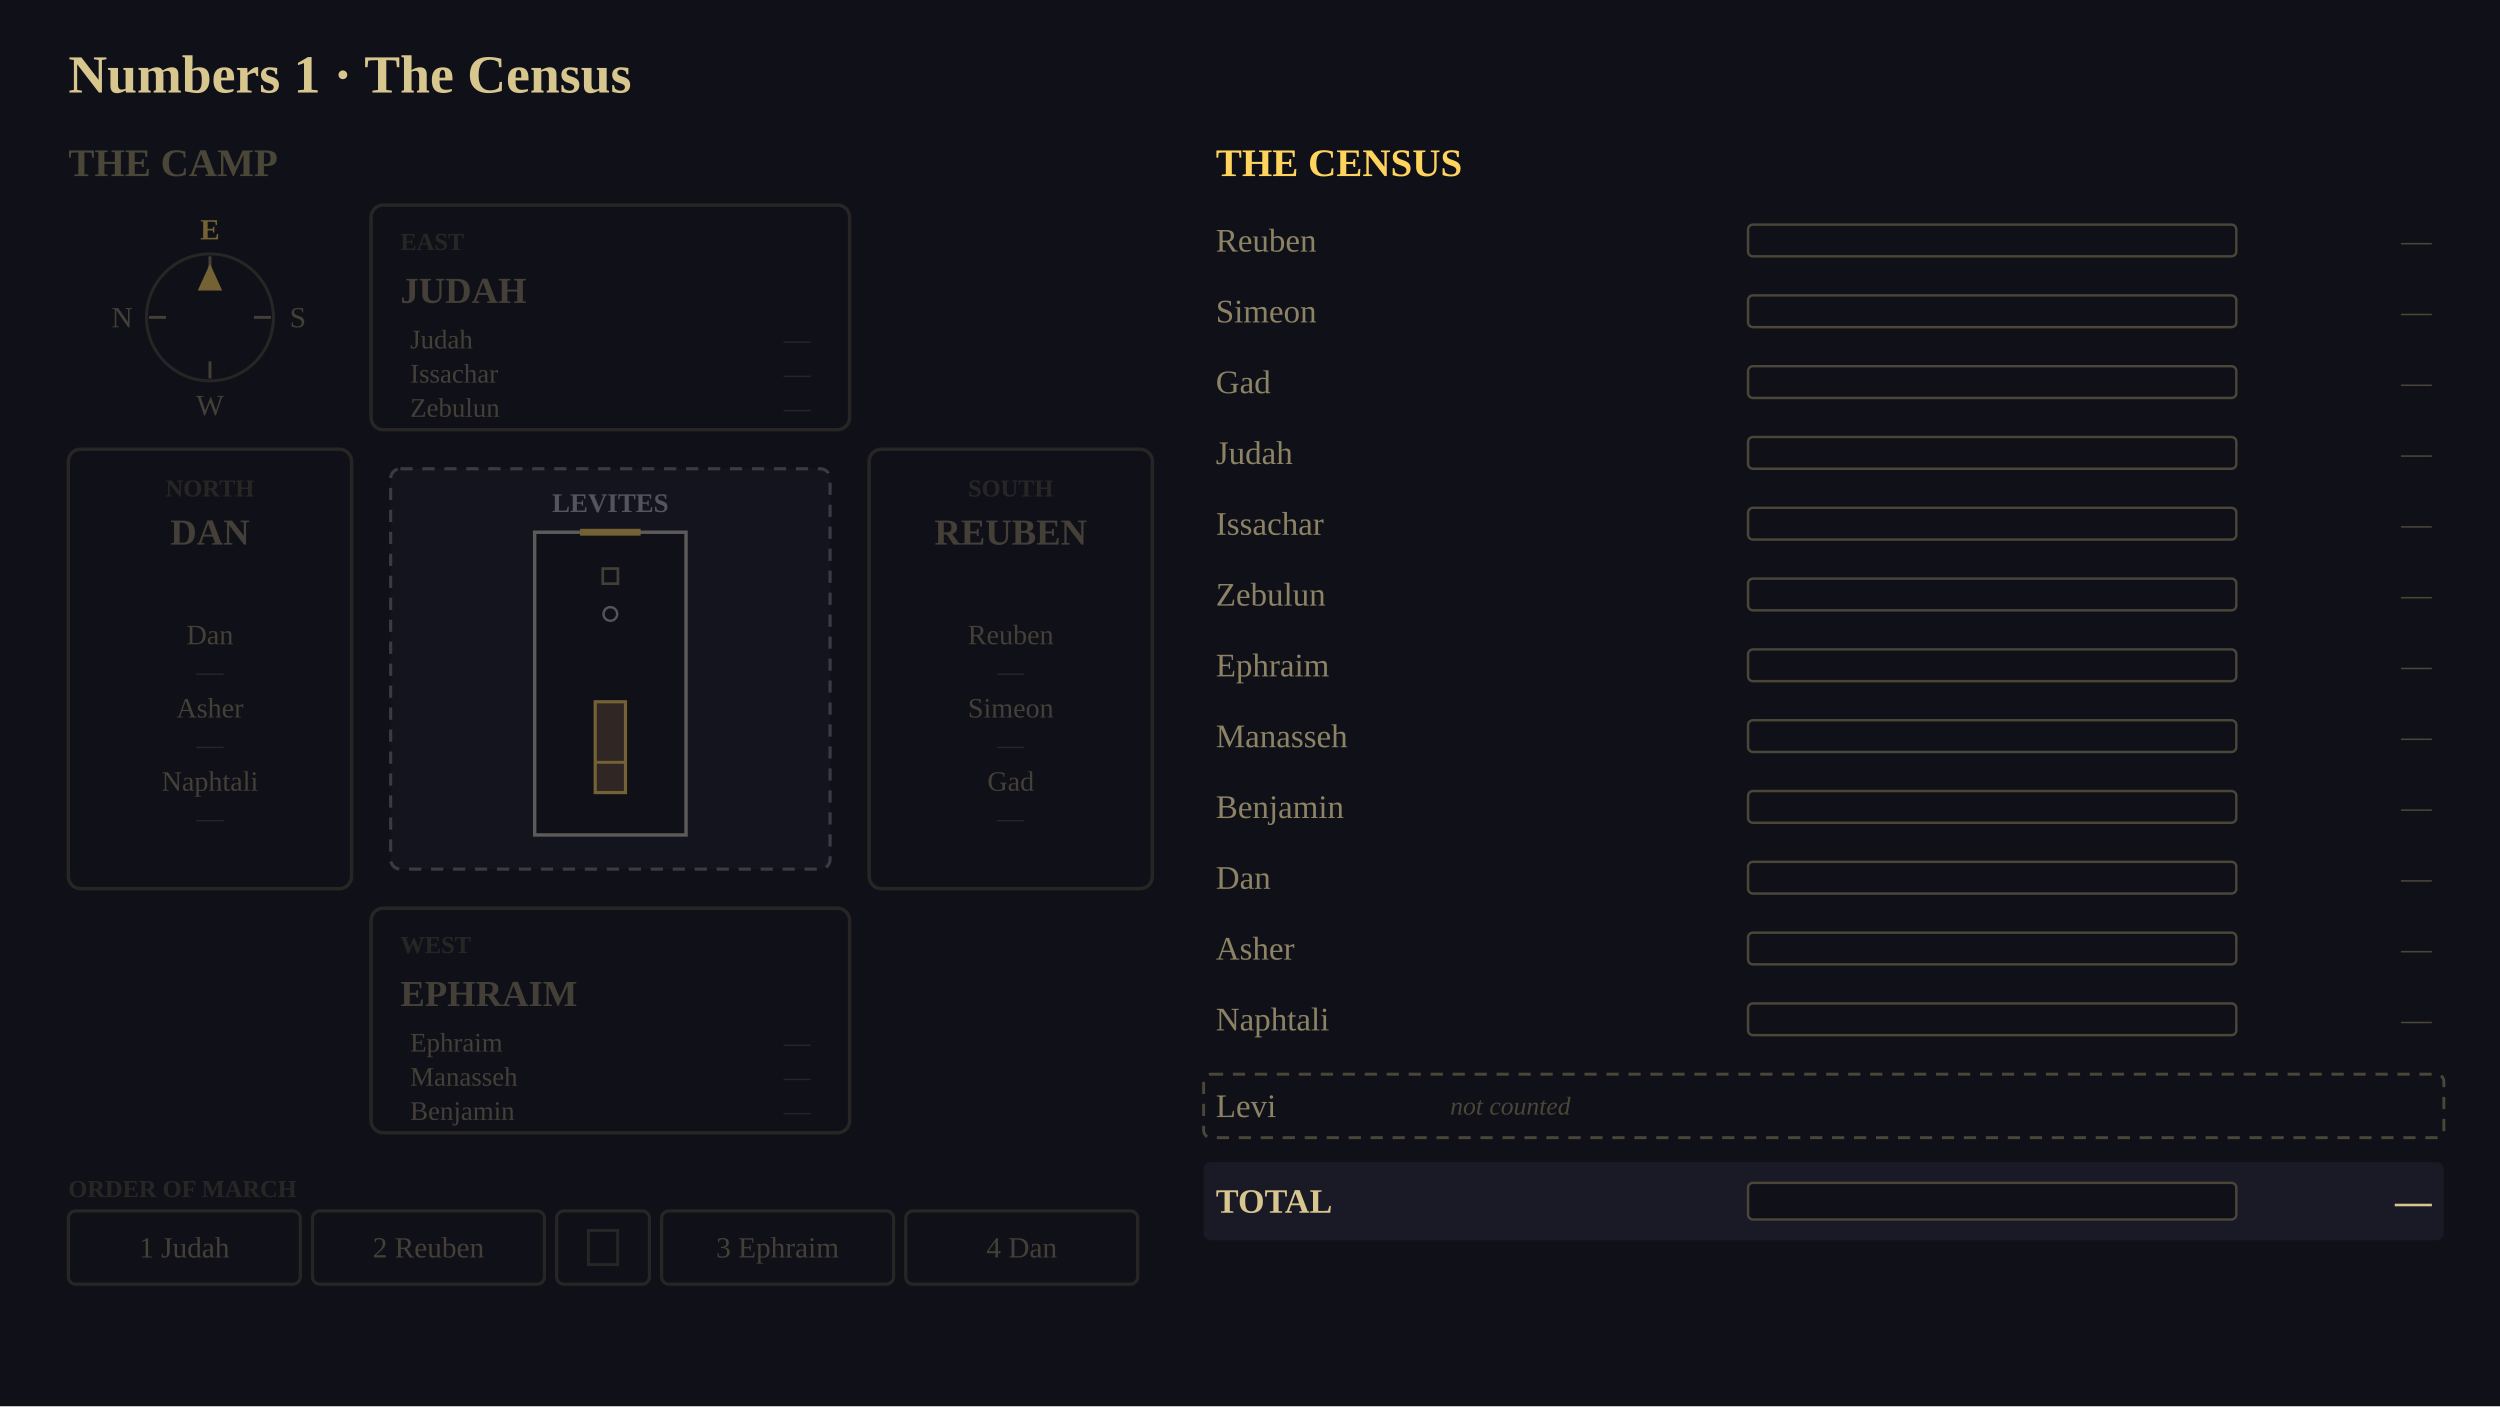
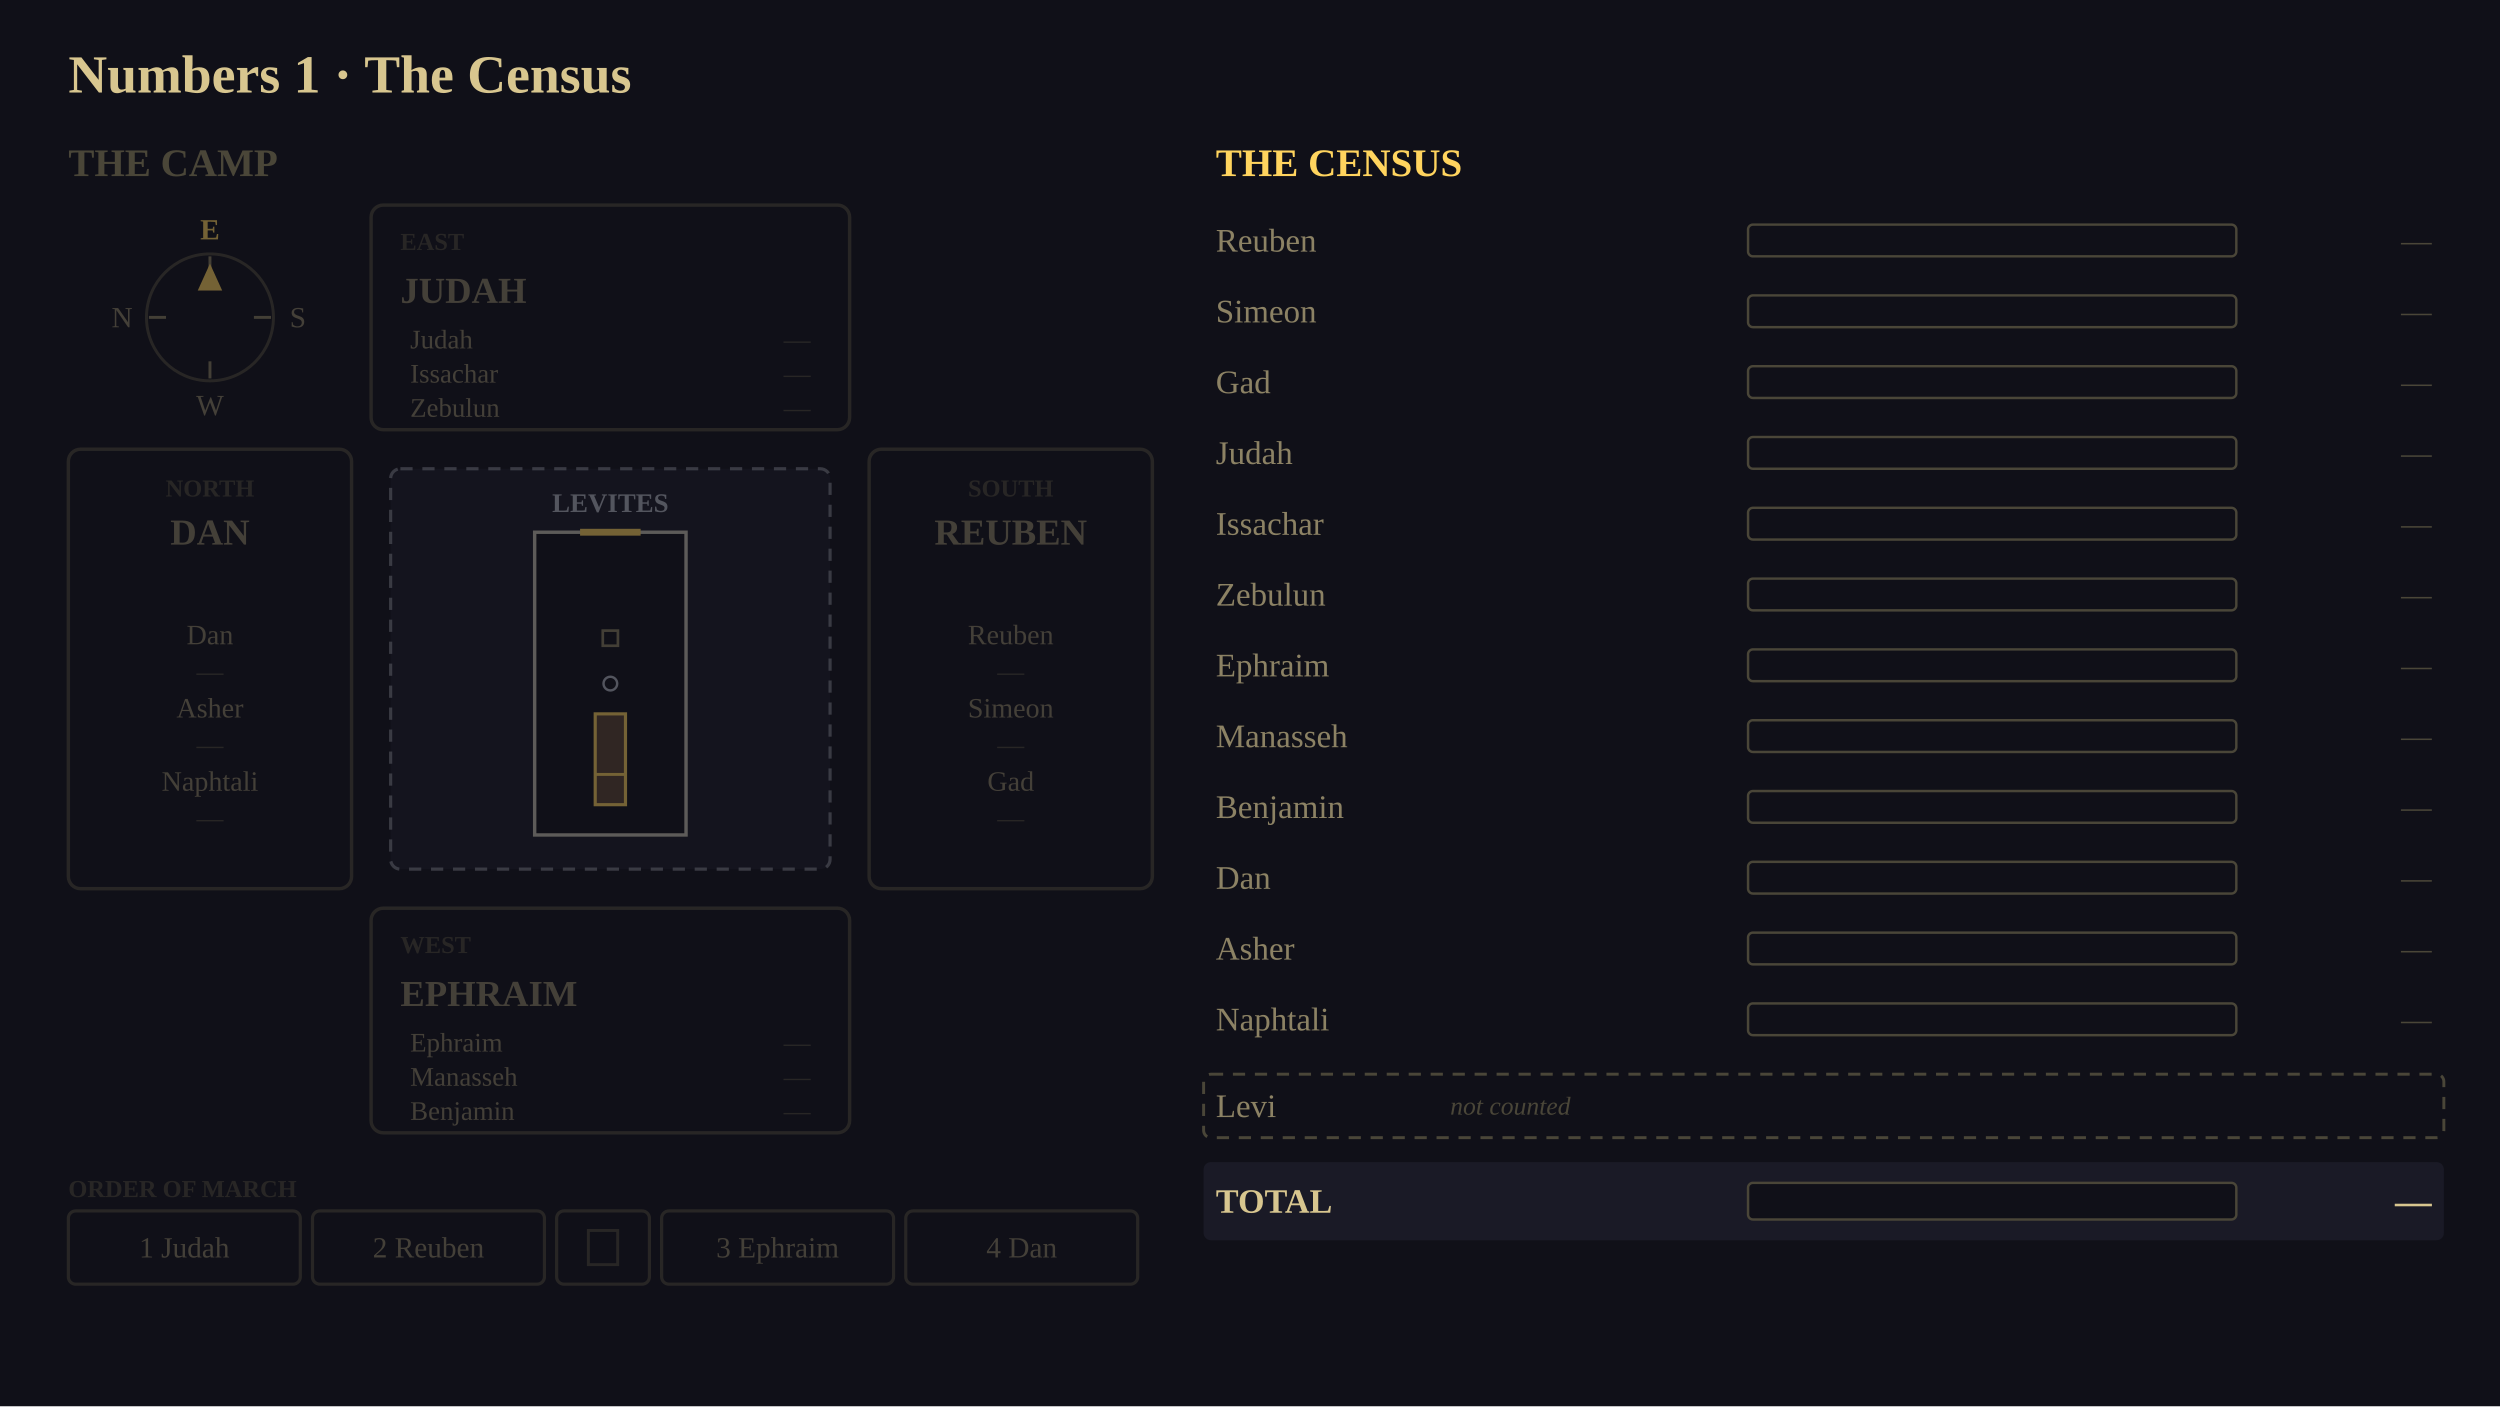
<svg xmlns="http://www.w3.org/2000/svg" viewBox="0 0 1024 576" width="1024" height="576" font-family="Georgia, 'Times New Roman', serif">
  <rect x="0" y="0" width="1024" height="576" fill="rgb(16,16,24)" />
  <text x="28" y="24" font-size="22" text-anchor="start" dominant-baseline="text-before-edge" fill="rgb(216,198,143)" font-family="Georgia, 'Times New Roman', serif" font-weight="bold">Numbers 1 · The Census</text>
  <text x="28" y="62" font-size="16" text-anchor="start" dominant-baseline="text-before-edge" fill="rgb(74,70,56)" font-family="Georgia, 'Times New Roman', serif" font-weight="bold">THE CAMP</text>
  <g opacity="0.42">
    <circle cx="86" cy="130" r="26" fill="none" stroke="rgb(74,70,56)" stroke-width="1.2" />
    <line x1="86" y1="112" x2="86" y2="105" stroke="rgb(138,129,95)" stroke-width="1.2" />
    <text x="86" y="94" font-size="12" text-anchor="middle" dominant-baseline="central" fill="rgb(255,212,94)" font-family="Georgia, 'Times New Roman', serif" font-weight="bold">E</text>
    <line x1="86" y1="148" x2="86" y2="155" stroke="rgb(138,129,95)" stroke-width="1.2" />
    <text x="86" y="166" font-size="12" text-anchor="middle" dominant-baseline="central" fill="rgb(140,130,100)" font-family="Georgia, 'Times New Roman', serif">W</text>
    <line x1="68" y1="130" x2="61" y2="130" stroke="rgb(138,129,95)" stroke-width="1.2" />
    <text x="50" y="130" font-size="12" text-anchor="middle" dominant-baseline="central" fill="rgb(140,130,100)" font-family="Georgia, 'Times New Roman', serif">N</text>
    <line x1="104" y1="130" x2="111" y2="130" stroke="rgb(138,129,95)" stroke-width="1.2" />
    <text x="122" y="130" font-size="12" text-anchor="middle" dominant-baseline="central" fill="rgb(140,130,100)" font-family="Georgia, 'Times New Roman', serif">S</text>
    <polygon points="86,108 81,119 91,119" fill="rgb(255,212,94)" />
    <rect x="152" y="84" width="196" height="92" rx="5" fill="rgb(16,16,24)" stroke="rgb(74,70,56)" stroke-width="1.4" />
    <text x="164" y="99" font-size="10" text-anchor="start" dominant-baseline="central" fill="rgb(74,70,56)" font-family="Georgia, 'Times New Roman', serif" font-weight="bold">EAST</text>
    <text x="164" y="119" font-size="15" text-anchor="start" dominant-baseline="central" fill="rgb(140,130,100)" font-family="Georgia, 'Times New Roman', serif" font-weight="bold">JUDAH</text>
    <text x="168" y="139" font-size="11" text-anchor="start" dominant-baseline="central" fill="rgb(140,130,100)" font-family="Georgia, 'Times New Roman', serif">Judah</text>
    <text x="332" y="139" font-size="11" text-anchor="end" dominant-baseline="central" fill="rgb(74,70,56)" font-family="Georgia, 'Times New Roman', serif">—</text>
    <text x="168" y="153" font-size="11" text-anchor="start" dominant-baseline="central" fill="rgb(140,130,100)" font-family="Georgia, 'Times New Roman', serif">Issachar</text>
    <text x="332" y="153" font-size="11" text-anchor="end" dominant-baseline="central" fill="rgb(74,70,56)" font-family="Georgia, 'Times New Roman', serif">—</text>
    <text x="168" y="167" font-size="11" text-anchor="start" dominant-baseline="central" fill="rgb(140,130,100)" font-family="Georgia, 'Times New Roman', serif">Zebulun</text>
    <text x="332" y="167" font-size="11" text-anchor="end" dominant-baseline="central" fill="rgb(74,70,56)" font-family="Georgia, 'Times New Roman', serif">—</text>
    <rect x="152" y="372" width="196" height="92" rx="5" fill="rgb(16,16,24)" stroke="rgb(74,70,56)" stroke-width="1.4" />
    <text x="164" y="387" font-size="10" text-anchor="start" dominant-baseline="central" fill="rgb(74,70,56)" font-family="Georgia, 'Times New Roman', serif" font-weight="bold">WEST</text>
    <text x="164" y="407" font-size="15" text-anchor="start" dominant-baseline="central" fill="rgb(140,130,100)" font-family="Georgia, 'Times New Roman', serif" font-weight="bold">EPHRAIM</text>
    <text x="168" y="427" font-size="11" text-anchor="start" dominant-baseline="central" fill="rgb(140,130,100)" font-family="Georgia, 'Times New Roman', serif">Ephraim</text>
    <text x="332" y="427" font-size="11" text-anchor="end" dominant-baseline="central" fill="rgb(74,70,56)" font-family="Georgia, 'Times New Roman', serif">—</text>
    <text x="168" y="441" font-size="11" text-anchor="start" dominant-baseline="central" fill="rgb(140,130,100)" font-family="Georgia, 'Times New Roman', serif">Manasseh</text>
    <text x="332" y="441" font-size="11" text-anchor="end" dominant-baseline="central" fill="rgb(74,70,56)" font-family="Georgia, 'Times New Roman', serif">—</text>
    <text x="168" y="455" font-size="11" text-anchor="start" dominant-baseline="central" fill="rgb(140,130,100)" font-family="Georgia, 'Times New Roman', serif">Benjamin</text>
    <text x="332" y="455" font-size="11" text-anchor="end" dominant-baseline="central" fill="rgb(74,70,56)" font-family="Georgia, 'Times New Roman', serif">—</text>
    <rect x="28" y="184" width="116" height="180" rx="5" fill="rgb(16,16,24)" stroke="rgb(74,70,56)" stroke-width="1.4" />
    <text x="86" y="200" font-size="10" text-anchor="middle" dominant-baseline="central" fill="rgb(74,70,56)" font-family="Georgia, 'Times New Roman', serif" font-weight="bold">NORTH</text>
    <text x="86" y="218" font-size="15" text-anchor="middle" dominant-baseline="central" fill="rgb(140,130,100)" font-family="Georgia, 'Times New Roman', serif" font-weight="bold">DAN</text>
    <text x="86" y="260" font-size="11.5" text-anchor="middle" dominant-baseline="central" fill="rgb(140,130,100)" font-family="Georgia, 'Times New Roman', serif">Dan</text>
    <text x="86" y="275" font-size="11" text-anchor="middle" dominant-baseline="central" fill="rgb(74,70,56)" font-family="Georgia, 'Times New Roman', serif">—</text>
    <text x="86" y="290" font-size="11.5" text-anchor="middle" dominant-baseline="central" fill="rgb(140,130,100)" font-family="Georgia, 'Times New Roman', serif">Asher</text>
    <text x="86" y="305" font-size="11" text-anchor="middle" dominant-baseline="central" fill="rgb(74,70,56)" font-family="Georgia, 'Times New Roman', serif">—</text>
    <text x="86" y="320" font-size="11.5" text-anchor="middle" dominant-baseline="central" fill="rgb(140,130,100)" font-family="Georgia, 'Times New Roman', serif">Naphtali</text>
    <text x="86" y="335" font-size="11" text-anchor="middle" dominant-baseline="central" fill="rgb(74,70,56)" font-family="Georgia, 'Times New Roman', serif">—</text>
    <rect x="356" y="184" width="116" height="180" rx="5" fill="rgb(16,16,24)" stroke="rgb(74,70,56)" stroke-width="1.4" />
    <text x="414" y="200" font-size="10" text-anchor="middle" dominant-baseline="central" fill="rgb(74,70,56)" font-family="Georgia, 'Times New Roman', serif" font-weight="bold">SOUTH</text>
    <text x="414" y="218" font-size="15" text-anchor="middle" dominant-baseline="central" fill="rgb(140,130,100)" font-family="Georgia, 'Times New Roman', serif" font-weight="bold">REUBEN</text>
    <text x="414" y="260" font-size="11.5" text-anchor="middle" dominant-baseline="central" fill="rgb(140,130,100)" font-family="Georgia, 'Times New Roman', serif">Reuben</text>
    <text x="414" y="275" font-size="11" text-anchor="middle" dominant-baseline="central" fill="rgb(74,70,56)" font-family="Georgia, 'Times New Roman', serif">—</text>
    <text x="414" y="290" font-size="11.5" text-anchor="middle" dominant-baseline="central" fill="rgb(140,130,100)" font-family="Georgia, 'Times New Roman', serif">Simeon</text>
    <text x="414" y="305" font-size="11" text-anchor="middle" dominant-baseline="central" fill="rgb(74,70,56)" font-family="Georgia, 'Times New Roman', serif">—</text>
    <text x="414" y="320" font-size="11.5" text-anchor="middle" dominant-baseline="central" fill="rgb(140,130,100)" font-family="Georgia, 'Times New Roman', serif">Gad</text>
    <text x="414" y="335" font-size="11" text-anchor="middle" dominant-baseline="central" fill="rgb(74,70,56)" font-family="Georgia, 'Times New Roman', serif">—</text>
    <rect x="160" y="192" width="180" height="164" rx="4" fill="rgb(26,26,38)" />
    <rect x="160" y="192" width="180" height="164" rx="4" fill="none" stroke="rgb(176, 180, 190)" stroke-width="1.3" stroke-opacity="0.6" stroke-dasharray="5 4" />
    <text x="250" y="206" font-size="11" text-anchor="middle" dominant-baseline="central" fill="rgb(176,180,190)" font-family="Georgia, 'Times New Roman', serif" font-weight="bold">LEVITES</text>
    <rect x="219" y="218" width="62" height="124" fill="rgb(16,16,24)" stroke="rgb(200,196,178)" stroke-width="1.4" />
    <line x1="237.6" y1="218" x2="262.4" y2="218" stroke="rgb(255,212,94)" stroke-width="2.8" />
-     <rect x="246.9" y="232.88" width="6.2" height="6.2" fill="none" stroke="rgb(138,129,95)" stroke-width="1.1" />
-     <circle cx="250" cy="251.48" r="2.8" fill="none" stroke="rgb(176,180,190)" stroke-width="1" />
-     <rect x="243.8" y="287.44" width="12.4" height="37.2" fill="rgb(120,88,58)" fill-opacity="0.745" stroke="rgb(255,212,94)" stroke-width="1.3" />
-     <line x1="243.8" y1="312.24" x2="256.2" y2="312.24" stroke="rgb(255,212,94)" stroke-width="1.2" />
+     <rect x="246.9" y="258.3" width="6.2" height="6.2" fill="none" stroke="rgb(138,129,95)" stroke-width="1.1" />
+     <circle cx="250" cy="280" r="2.8" fill="none" stroke="rgb(176,180,190)" stroke-width="1" />
+     <rect x="243.8" y="292.4" width="12.4" height="37.2" fill="rgb(120,88,58)" fill-opacity="0.745" stroke="rgb(255,212,94)" stroke-width="1.3" />
+     <line x1="243.8" y1="317.2" x2="256.2" y2="317.2" stroke="rgb(255,212,94)" stroke-width="1.2" />
    <text x="28" y="484" font-size="10" text-anchor="start" dominant-baseline="text-before-edge" fill="rgb(74,70,56)" font-family="Georgia, 'Times New Roman', serif" font-weight="bold">ORDER OF MARCH</text>
    <rect x="28" y="496" width="95" height="30" rx="3" fill="rgb(16,16,24)" stroke="rgb(74,70,56)" stroke-width="1.3" />
    <text x="75.5" y="511" font-size="12" text-anchor="middle" dominant-baseline="central" fill="rgb(140,130,100)" font-family="Georgia, 'Times New Roman', serif">1  Judah</text>
    <rect x="128" y="496" width="95" height="30" rx="3" fill="rgb(16,16,24)" stroke="rgb(74,70,56)" stroke-width="1.3" />
    <text x="175.5" y="511" font-size="12" text-anchor="middle" dominant-baseline="central" fill="rgb(140,130,100)" font-family="Georgia, 'Times New Roman', serif">2  Reuben</text>
    <rect x="271" y="496" width="95" height="30" rx="3" fill="rgb(16,16,24)" stroke="rgb(74,70,56)" stroke-width="1.3" />
    <text x="318.5" y="511" font-size="12" text-anchor="middle" dominant-baseline="central" fill="rgb(140,130,100)" font-family="Georgia, 'Times New Roman', serif">3  Ephraim</text>
    <rect x="371" y="496" width="95" height="30" rx="3" fill="rgb(16,16,24)" stroke="rgb(74,70,56)" stroke-width="1.3" />
    <text x="418.5" y="511" font-size="12" text-anchor="middle" dominant-baseline="central" fill="rgb(140,130,100)" font-family="Georgia, 'Times New Roman', serif">4  Dan</text>
    <rect x="228" y="496" width="38" height="30" rx="3" fill="rgb(16,16,24)" stroke="rgb(74,70,56)" stroke-width="1.3" />
    <rect x="241" y="504" width="12" height="14" fill="none" stroke="rgb(74,70,56)" stroke-width="1.2" />
  </g>
  <text x="498" y="62" font-size="16" text-anchor="start" dominant-baseline="text-before-edge" fill="rgb(255,212,94)" font-family="Georgia, 'Times New Roman', serif" font-weight="bold">THE CENSUS</text>
  <text x="498" y="98.5" font-size="13.5" text-anchor="start" dominant-baseline="central" fill="rgb(140,130,100)" font-family="Georgia, 'Times New Roman', serif">Reuben</text>
  <rect x="716" y="92" width="200" height="13" rx="2" fill="rgb(16,16,24)" stroke="rgb(74,70,56)" stroke-width="1" />
  <text x="996" y="98.5" font-size="12.5" text-anchor="end" dominant-baseline="central" fill="rgb(74,70,56)" font-family="Georgia, 'Times New Roman', serif">—</text>
  <text x="498" y="127.5" font-size="13.5" text-anchor="start" dominant-baseline="central" fill="rgb(140,130,100)" font-family="Georgia, 'Times New Roman', serif">Simeon</text>
  <rect x="716" y="121" width="200" height="13" rx="2" fill="rgb(16,16,24)" stroke="rgb(74,70,56)" stroke-width="1" />
  <text x="996" y="127.5" font-size="12.5" text-anchor="end" dominant-baseline="central" fill="rgb(74,70,56)" font-family="Georgia, 'Times New Roman', serif">—</text>
  <text x="498" y="156.5" font-size="13.5" text-anchor="start" dominant-baseline="central" fill="rgb(140,130,100)" font-family="Georgia, 'Times New Roman', serif">Gad</text>
  <rect x="716" y="150" width="200" height="13" rx="2" fill="rgb(16,16,24)" stroke="rgb(74,70,56)" stroke-width="1" />
  <text x="996" y="156.5" font-size="12.5" text-anchor="end" dominant-baseline="central" fill="rgb(74,70,56)" font-family="Georgia, 'Times New Roman', serif">—</text>
  <text x="498" y="185.5" font-size="13.5" text-anchor="start" dominant-baseline="central" fill="rgb(140,130,100)" font-family="Georgia, 'Times New Roman', serif">Judah</text>
  <rect x="716" y="179" width="200" height="13" rx="2" fill="rgb(16,16,24)" stroke="rgb(74,70,56)" stroke-width="1" />
  <text x="996" y="185.5" font-size="12.5" text-anchor="end" dominant-baseline="central" fill="rgb(74,70,56)" font-family="Georgia, 'Times New Roman', serif">—</text>
  <text x="498" y="214.5" font-size="13.5" text-anchor="start" dominant-baseline="central" fill="rgb(140,130,100)" font-family="Georgia, 'Times New Roman', serif">Issachar</text>
  <rect x="716" y="208" width="200" height="13" rx="2" fill="rgb(16,16,24)" stroke="rgb(74,70,56)" stroke-width="1" />
  <text x="996" y="214.5" font-size="12.5" text-anchor="end" dominant-baseline="central" fill="rgb(74,70,56)" font-family="Georgia, 'Times New Roman', serif">—</text>
  <text x="498" y="243.5" font-size="13.5" text-anchor="start" dominant-baseline="central" fill="rgb(140,130,100)" font-family="Georgia, 'Times New Roman', serif">Zebulun</text>
  <rect x="716" y="237" width="200" height="13" rx="2" fill="rgb(16,16,24)" stroke="rgb(74,70,56)" stroke-width="1" />
  <text x="996" y="243.5" font-size="12.5" text-anchor="end" dominant-baseline="central" fill="rgb(74,70,56)" font-family="Georgia, 'Times New Roman', serif">—</text>
  <text x="498" y="272.5" font-size="13.5" text-anchor="start" dominant-baseline="central" fill="rgb(140,130,100)" font-family="Georgia, 'Times New Roman', serif">Ephraim</text>
  <rect x="716" y="266" width="200" height="13" rx="2" fill="rgb(16,16,24)" stroke="rgb(74,70,56)" stroke-width="1" />
  <text x="996" y="272.5" font-size="12.5" text-anchor="end" dominant-baseline="central" fill="rgb(74,70,56)" font-family="Georgia, 'Times New Roman', serif">—</text>
  <text x="498" y="301.5" font-size="13.5" text-anchor="start" dominant-baseline="central" fill="rgb(140,130,100)" font-family="Georgia, 'Times New Roman', serif">Manasseh</text>
  <rect x="716" y="295" width="200" height="13" rx="2" fill="rgb(16,16,24)" stroke="rgb(74,70,56)" stroke-width="1" />
  <text x="996" y="301.5" font-size="12.5" text-anchor="end" dominant-baseline="central" fill="rgb(74,70,56)" font-family="Georgia, 'Times New Roman', serif">—</text>
  <text x="498" y="330.5" font-size="13.5" text-anchor="start" dominant-baseline="central" fill="rgb(140,130,100)" font-family="Georgia, 'Times New Roman', serif">Benjamin</text>
  <rect x="716" y="324" width="200" height="13" rx="2" fill="rgb(16,16,24)" stroke="rgb(74,70,56)" stroke-width="1" />
  <text x="996" y="330.5" font-size="12.5" text-anchor="end" dominant-baseline="central" fill="rgb(74,70,56)" font-family="Georgia, 'Times New Roman', serif">—</text>
  <text x="498" y="359.5" font-size="13.5" text-anchor="start" dominant-baseline="central" fill="rgb(140,130,100)" font-family="Georgia, 'Times New Roman', serif">Dan</text>
  <rect x="716" y="353" width="200" height="13" rx="2" fill="rgb(16,16,24)" stroke="rgb(74,70,56)" stroke-width="1" />
  <text x="996" y="359.5" font-size="12.5" text-anchor="end" dominant-baseline="central" fill="rgb(74,70,56)" font-family="Georgia, 'Times New Roman', serif">—</text>
  <text x="498" y="388.5" font-size="13.5" text-anchor="start" dominant-baseline="central" fill="rgb(140,130,100)" font-family="Georgia, 'Times New Roman', serif">Asher</text>
  <rect x="716" y="382" width="200" height="13" rx="2" fill="rgb(16,16,24)" stroke="rgb(74,70,56)" stroke-width="1" />
  <text x="996" y="388.5" font-size="12.5" text-anchor="end" dominant-baseline="central" fill="rgb(74,70,56)" font-family="Georgia, 'Times New Roman', serif">—</text>
  <text x="498" y="417.5" font-size="13.5" text-anchor="start" dominant-baseline="central" fill="rgb(140,130,100)" font-family="Georgia, 'Times New Roman', serif">Naphtali</text>
  <rect x="716" y="411" width="200" height="13" rx="2" fill="rgb(16,16,24)" stroke="rgb(74,70,56)" stroke-width="1" />
  <text x="996" y="417.5" font-size="12.5" text-anchor="end" dominant-baseline="central" fill="rgb(74,70,56)" font-family="Georgia, 'Times New Roman', serif">—</text>
  <rect x="493" y="440" width="508" height="26" rx="3" fill="none" stroke="rgb(74, 70, 56)" stroke-width="1.2" stroke-dasharray="5 4" />
  <text x="498" y="453" font-size="13.5" text-anchor="start" dominant-baseline="central" fill="rgb(140,130,100)" font-family="Georgia, 'Times New Roman', serif">Levi</text>
  <text x="594" y="453" font-size="10.5" text-anchor="start" dominant-baseline="central" fill="rgb(74,70,56)" font-family="Georgia, 'Times New Roman', serif" font-style="italic">not counted</text>
  <rect x="493" y="476" width="508" height="32" rx="3" fill="rgb(26,26,38)" />
  <text x="498" y="492" font-size="14" text-anchor="start" dominant-baseline="central" fill="rgb(216,198,143)" font-family="Georgia, 'Times New Roman', serif" font-weight="bold">TOTAL</text>
  <rect x="716" y="484.5" width="200" height="15" rx="2" fill="rgb(16,16,24)" stroke="rgb(74,70,56)" stroke-width="1" />
  <text x="996" y="492" font-size="15" text-anchor="end" dominant-baseline="central" fill="rgb(216,198,143)" font-family="Georgia, 'Times New Roman', serif" font-weight="bold">—</text>
</svg>
